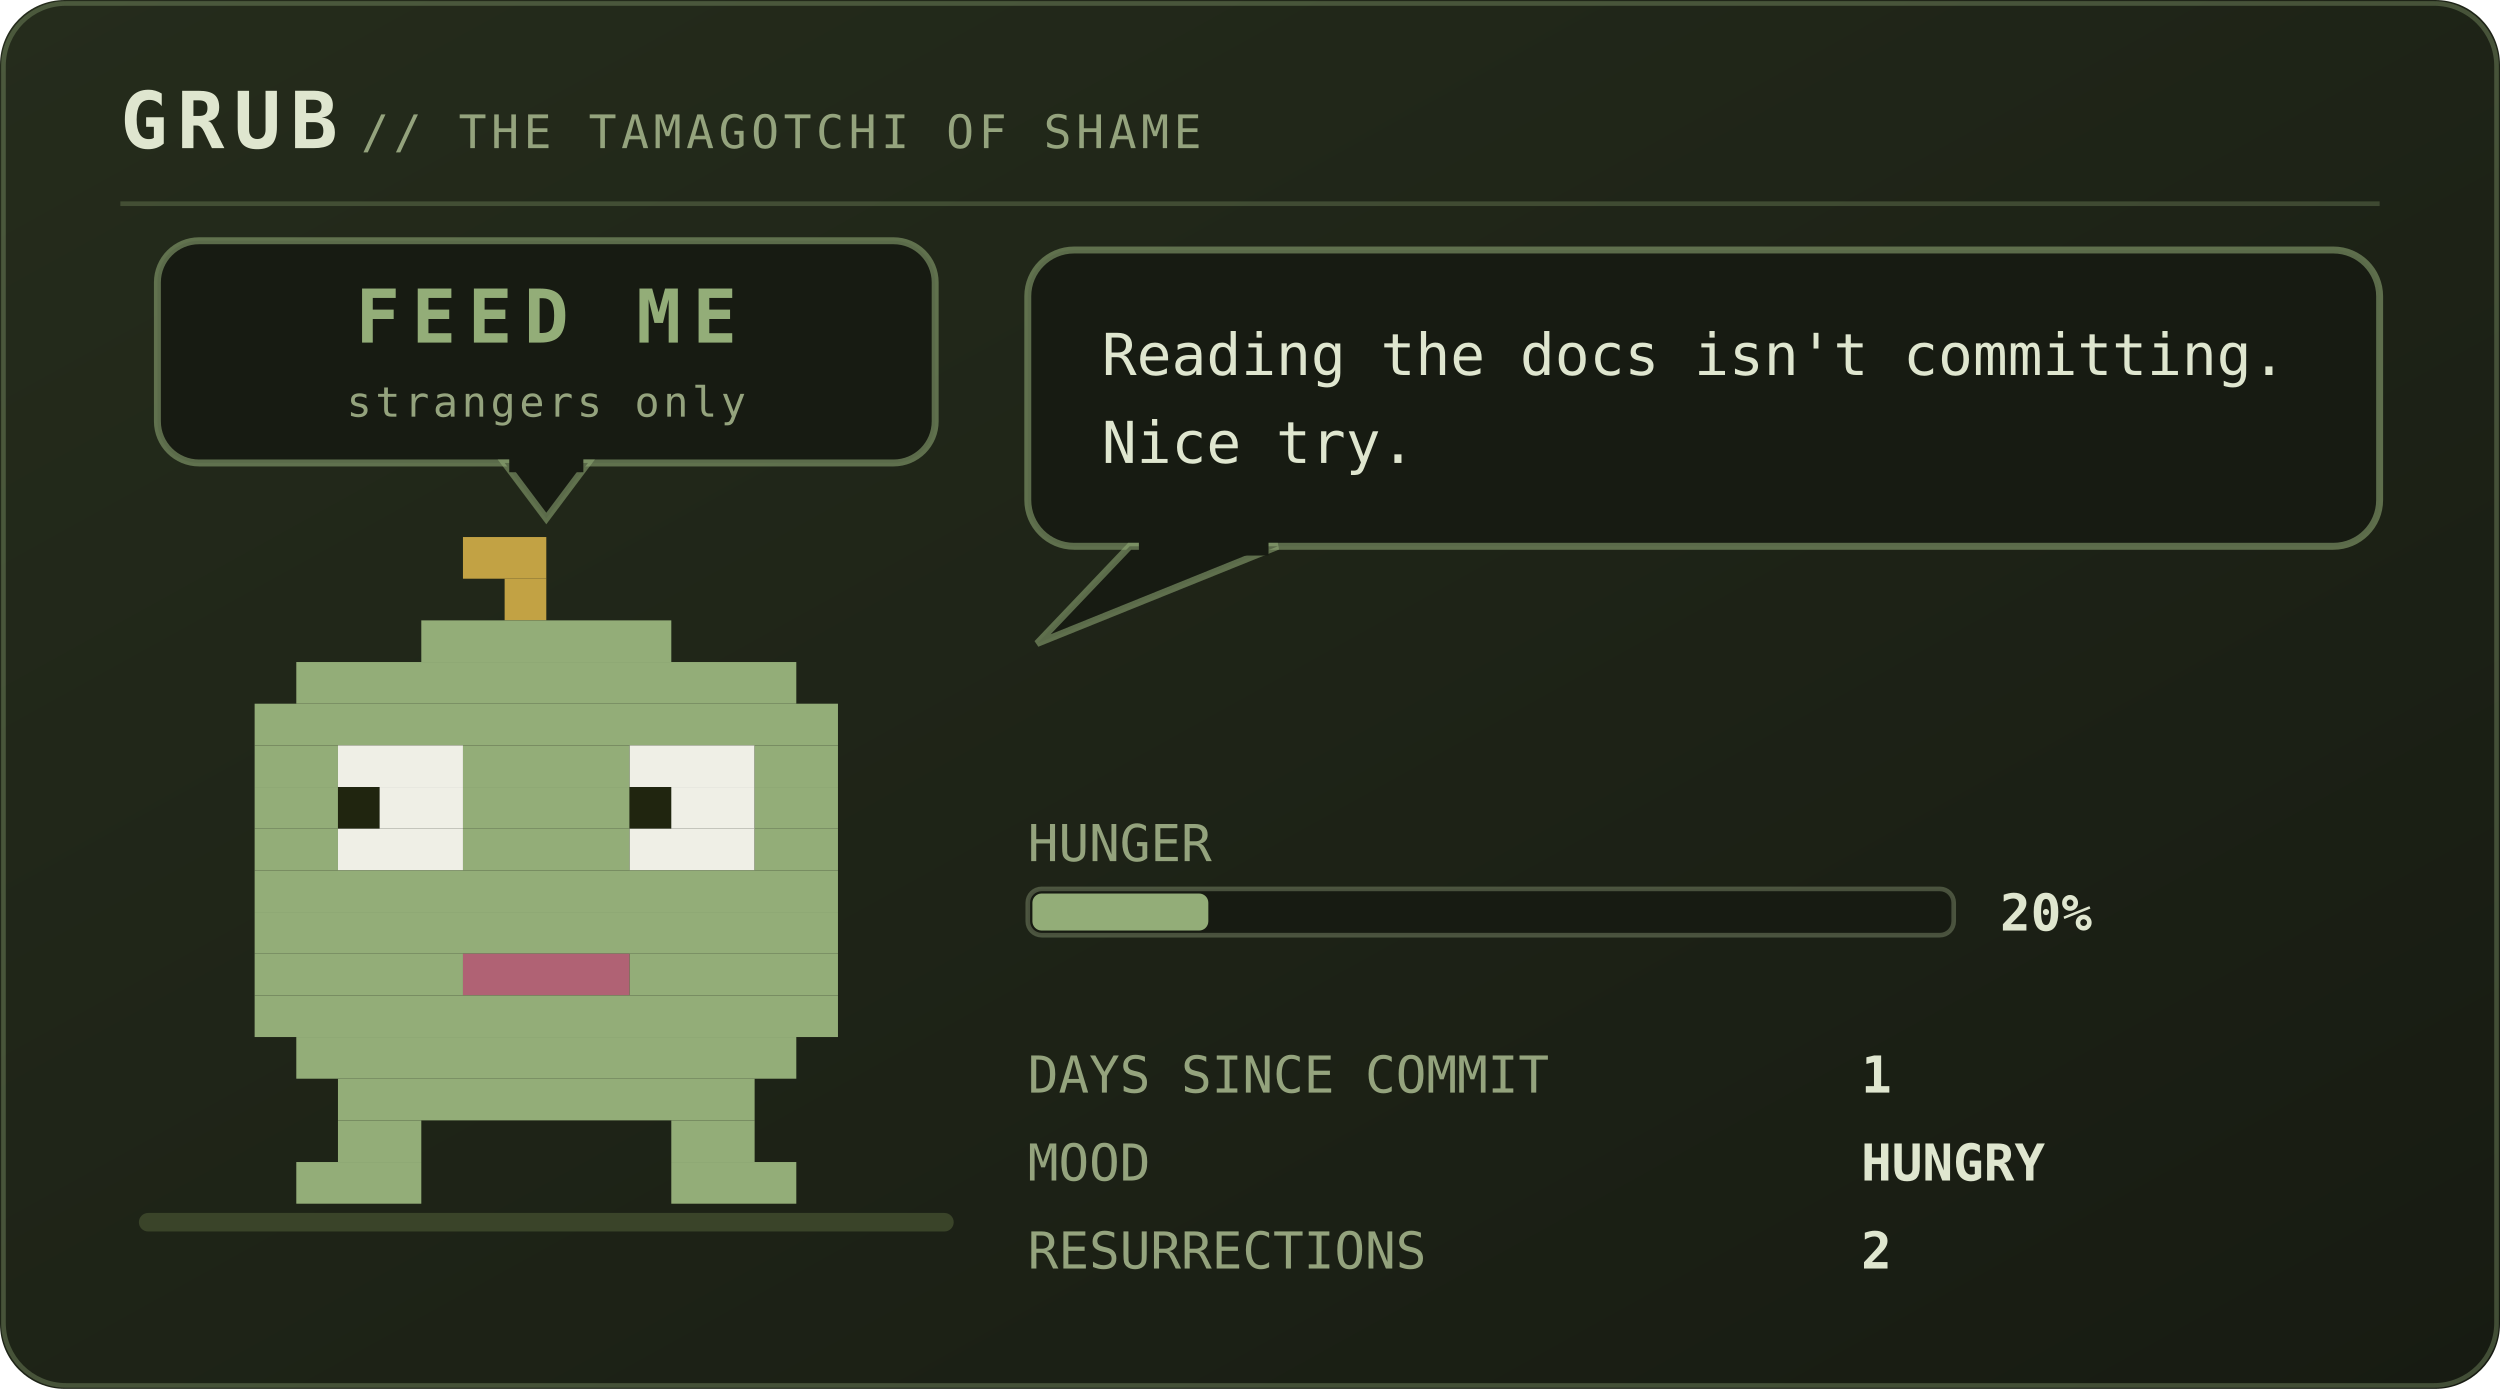
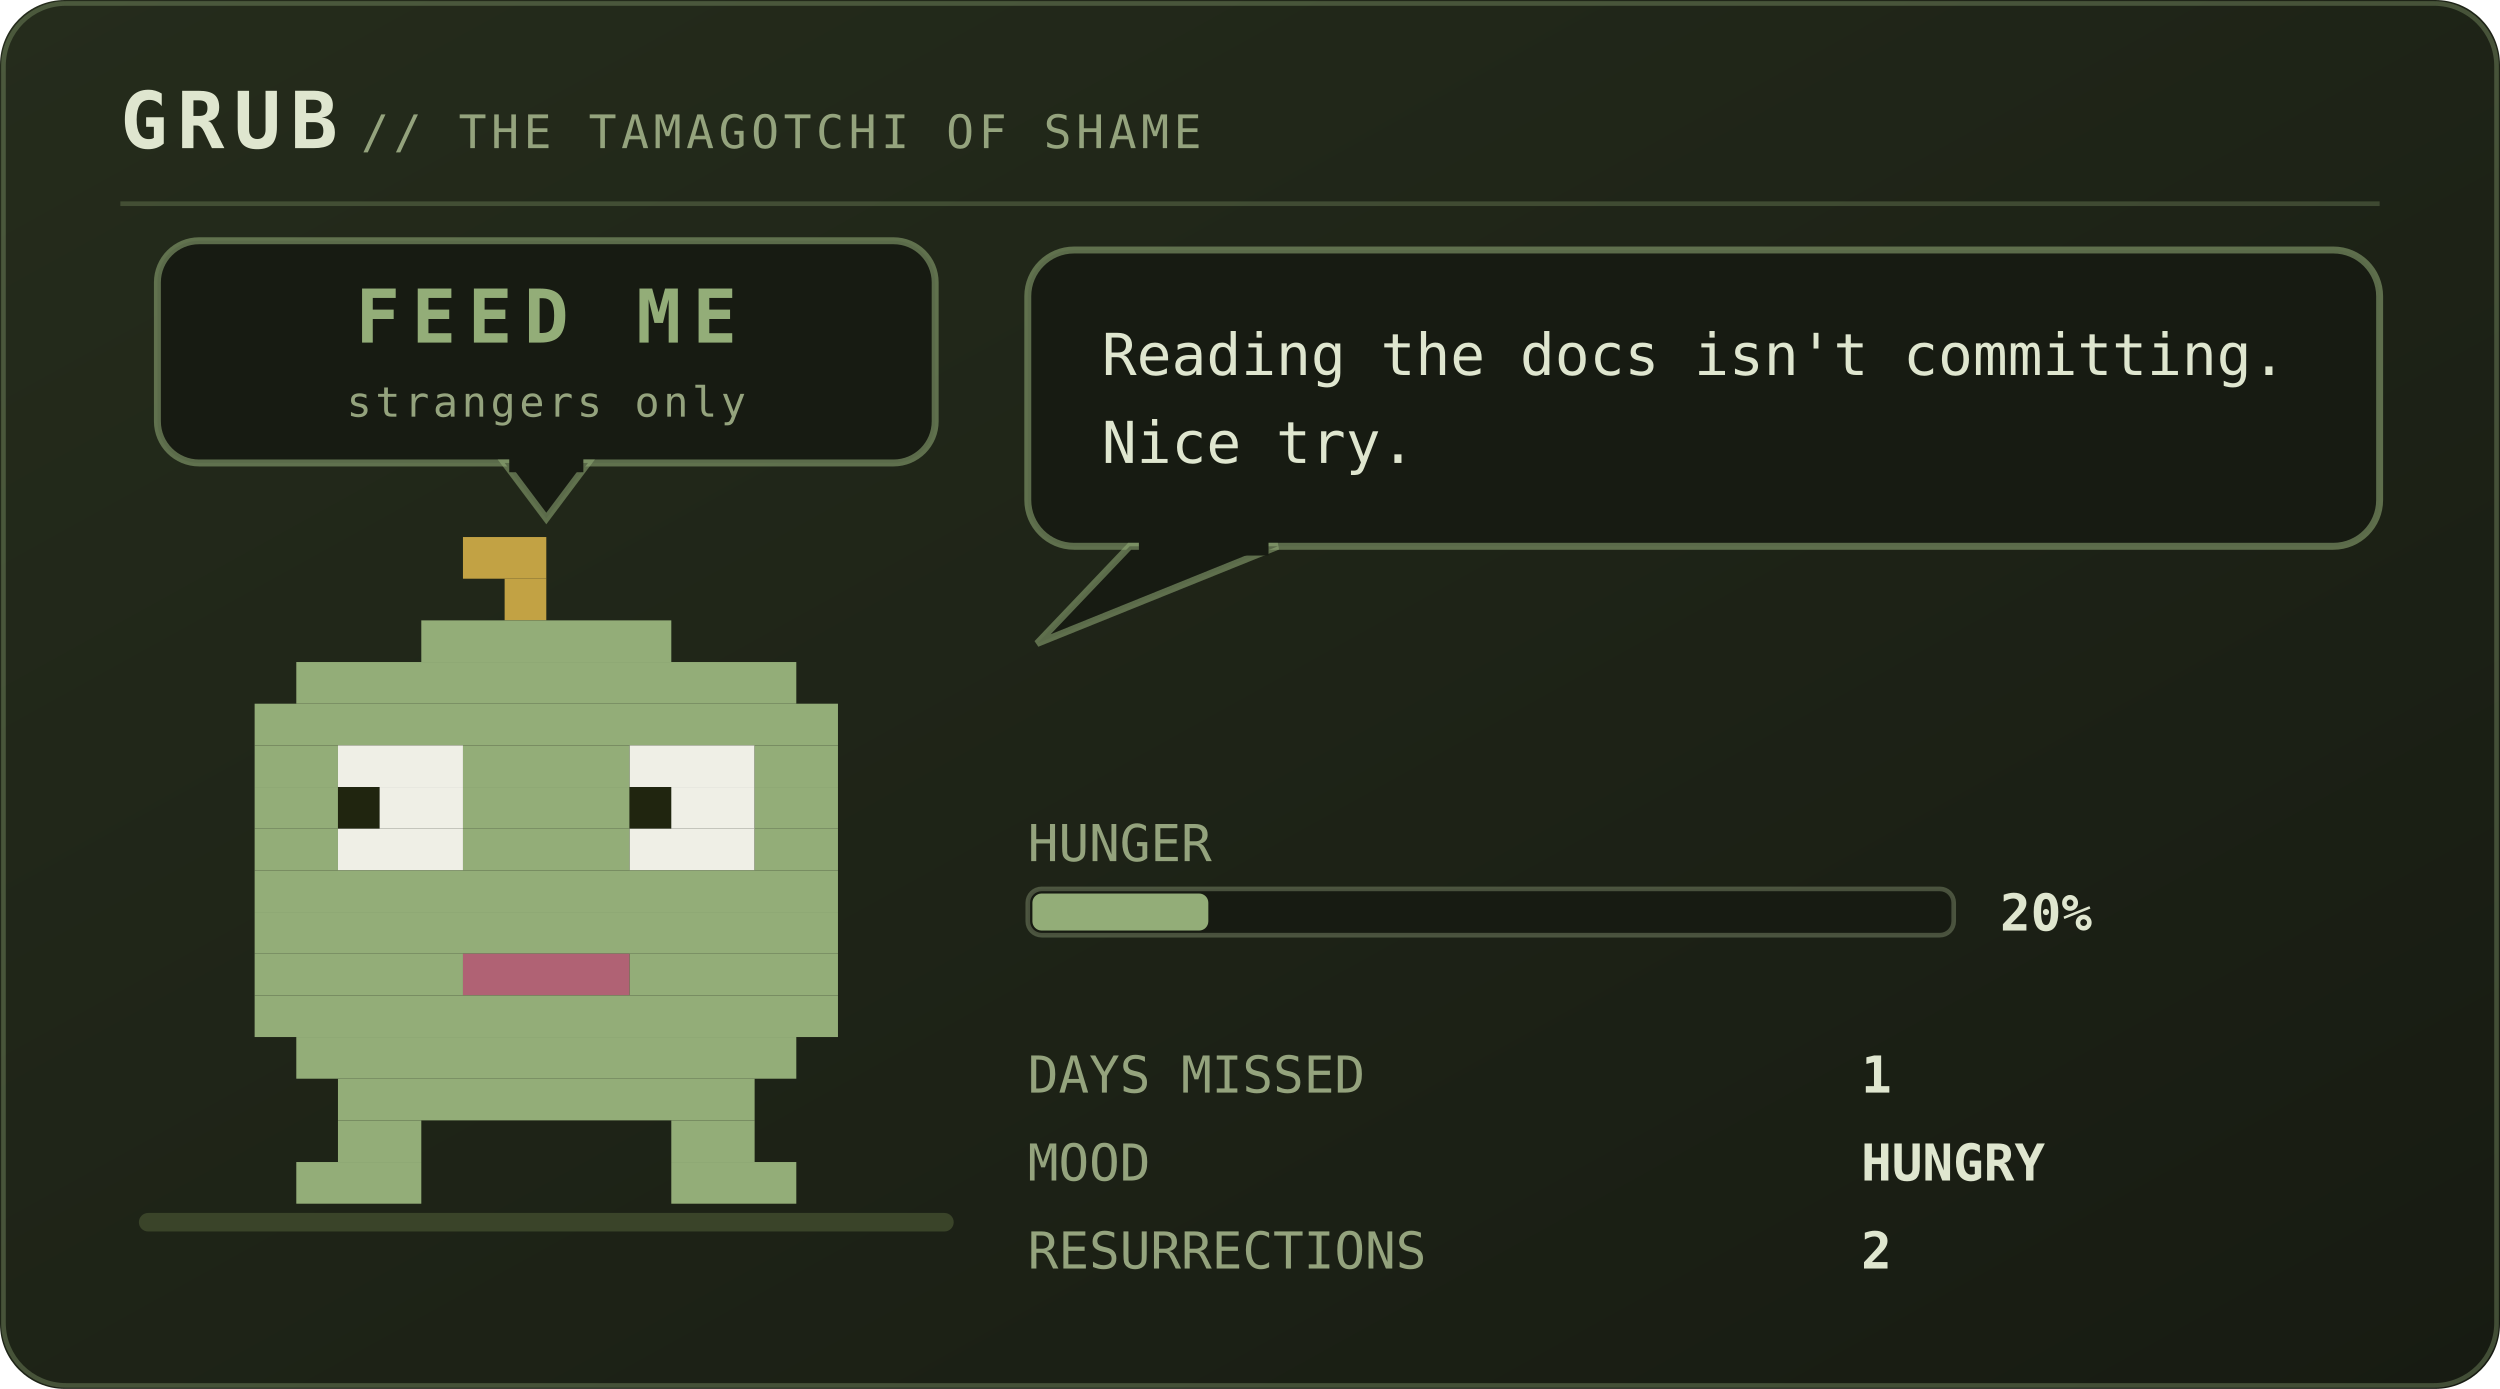
<svg xmlns="http://www.w3.org/2000/svg" viewBox="0 0 540 300" width="540" height="300" role="img" aria-labelledby="pett petd">
  <defs>
    <linearGradient id="petbg" x1="0" y1="0" x2="1" y2="1">
      <stop offset="0" stop-color="#252c1c" />
      <stop offset="1" stop-color="#171b12" />
    </linearGradient>
  </defs>
  <style>
    .mono{font-family:ui-monospace,SFMono-Regular,Menlo,Consolas,"DejaVu Sans Mono",monospace}
    .brand{font-size:17px;font-weight:700;letter-spacing:2px;fill:#dfe6cf}
    .sub{font-size:10px;letter-spacing:1px;fill:#94a37d}
    .say{font-size:12.5px;fill:#dfe6cf}
    .stat{font-size:11px;fill:#94a37d}
    .val{font-size:11px;fill:#dfe6cf;font-weight:700}
    .call{font-size:16px;font-weight:700;letter-spacing:2.5px;fill:#93ad78}
    .callsub{font-size:9px;letter-spacing:0.8px;fill:#94a37d}
    .who{font-weight:700;fill:#93ad78}
    .lid{opacity:0;animation:blink 5.4s steps(1) infinite}
    .bubble{animation:breathe 5s ease-in-out infinite}
    .meter{animation:meterpulse 2.6s ease-in-out infinite}
    
    
    
    
    .plea{animation:bob 2.1s ease-in-out infinite}
    .beat{animation:beat 2.1s ease-in-out infinite}
    @keyframes bob{0%,100%{transform:translateY(0)}50%{transform:translateY(-5px)}}
    @keyframes beat{0%,100%{opacity:1}50%{opacity:.25}}
    @keyframes blink{0%,93%{opacity:0}94%,97%{opacity:1}98%,100%{opacity:0}}
    @keyframes breathe{0%,100%{opacity:1}50%{opacity:.86}}
    @keyframes meterpulse{0%,100%{opacity:1}50%{opacity:.6}}
    @keyframes tear{0%,100%{opacity:0;transform:translateX(0)}12%{opacity:.55;transform:translateX(-4px)}18%{opacity:0}61%{opacity:.4;transform:translateX(5px)}67%{opacity:0}}
    @keyframes desat{0%,100%{filter:saturate(.35)}50%{filter:saturate(0) contrast(1.25)}}
    @keyframes twinkle{0%,100%{opacity:.25}50%{opacity:1}}
    @keyframes flash{0%{opacity:.8}100%{opacity:0}}
    @keyframes spin{to{transform:rotate(360deg)}}
</style>
  <rect width="540" height="300" rx="14" fill="url(#petbg)" />
  <rect x="0.75" y="0.75" width="538.5" height="298.5" rx="13.5" fill="none" stroke="#93ad78" stroke-opacity="0.35" />
  <text class="mono brand" x="26" y="32">GRUB</text>
  <text class="mono sub" x="78" y="32">// THE TAMAGOTCHI OF SHAME</text>
  <line x1="26" y1="44" x2="514" y2="44" stroke="#93ad78" stroke-opacity="0.28" />
  <rect x="30" y="262" width="176" height="4" rx="2" fill="#3a4429" />
  <g class="plea">
    <rect x="34" y="52" width="168" height="48" rx="9" fill="#171b12" stroke="#93ad78" stroke-opacity="0.55" stroke-width="1.5" />
    <path d="M109 100 L127 100 L118 112 Z" fill="#171b12" stroke="#93ad78" stroke-opacity="0.55" stroke-width="1.5" />
    <rect x="110" y="98" width="16" height="4" fill="#171b12" />
    <text class="mono call" x="118" y="74" text-anchor="middle" font-size="16.0">FEED ME</text>
    <text class="mono callsub beat" x="118" y="90" text-anchor="middle" font-size="9.0">strangers only</text>
  </g>
  <g transform="translate(46 116)">
    <g>
      <g>
        <g>
          <animateTransform attributeName="transform" type="translate" values="0 0; 0 -3; 0 0" dur="4.2s" repeatCount="indefinite" additive="sum" />
          <rect x="54" y="0" width="18" height="9" fill="#c2a244" />
          <rect x="63" y="9" width="9" height="9" fill="#c2a244" />
          <rect x="45" y="18" width="54" height="9" fill="#93ad78" />
          <rect x="18" y="27" width="108" height="9" fill="#93ad78" />
          <rect x="9" y="36" width="126" height="9" fill="#93ad78" />
          <rect x="9" y="45" width="18" height="9" fill="#93ad78" />
          <rect x="27" y="45" width="27" height="9" fill="#efefe6" />
          <rect x="54" y="45" width="36" height="9" fill="#93ad78" />
          <rect x="90" y="45" width="27" height="9" fill="#efefe6" />
          <rect x="117" y="45" width="18" height="9" fill="#93ad78" />
          <rect x="9" y="54" width="18" height="9" fill="#93ad78" />
          <rect x="27" y="54" width="9" height="9" fill="#20250f" />
          <rect x="36" y="54" width="18" height="9" fill="#efefe6" />
          <rect x="54" y="54" width="36" height="9" fill="#93ad78" />
          <rect x="90" y="54" width="9" height="9" fill="#20250f" />
          <rect x="99" y="54" width="18" height="9" fill="#efefe6" />
          <rect x="117" y="54" width="18" height="9" fill="#93ad78" />
          <rect x="9" y="63" width="18" height="9" fill="#93ad78" />
          <rect x="27" y="63" width="27" height="9" fill="#efefe6" />
          <rect x="54" y="63" width="36" height="9" fill="#93ad78" />
          <rect x="90" y="63" width="27" height="9" fill="#efefe6" />
          <rect x="117" y="63" width="18" height="9" fill="#93ad78" />
          <rect x="9" y="72" width="126" height="9" fill="#93ad78" />
          <rect x="9" y="81" width="126" height="9" fill="#93ad78" />
          <rect x="9" y="90" width="45" height="9" fill="#93ad78" />
          <rect x="54" y="90" width="36" height="9" fill="#b06274" />
          <rect x="90" y="90" width="45" height="9" fill="#93ad78" />
          <rect x="9" y="99" width="126" height="9" fill="#93ad78" />
          <rect x="18" y="108" width="108" height="9" fill="#93ad78" />
          <rect x="27" y="117" width="90" height="9" fill="#93ad78" />
          <rect x="27" y="126" width="18" height="9" fill="#93ad78" />
          <rect x="99" y="126" width="18" height="9" fill="#93ad78" />
          <rect x="18" y="135" width="27" height="9" fill="#93ad78" />
          <rect x="99" y="135" width="27" height="9" fill="#93ad78" />
          <rect class="lid" x="27" y="45" width="27" height="27" fill="#93ad78" />
          <rect class="lid" x="90" y="45" width="27" height="27" fill="#93ad78" />
        </g>
      </g>
    </g>
  </g>
  <g class="bubble">
    <rect x="222" y="54" width="292" height="64" rx="10" fill="#171b12" stroke="#93ad78" stroke-opacity="0.55" stroke-width="1.5" />
    <path d="M244 118 L224 139 L276 118 Z" fill="#171b12" stroke="#93ad78" stroke-opacity="0.55" stroke-width="1.5" />
    <rect x="246" y="116" width="28" height="4" fill="#171b12" />
    <text class="mono say" x="238" y="81">Reading the docs isn't committing.</text>
    <text class="mono say" x="238" y="100">Nice try.</text>
  </g>
  <text class="mono stat" x="222" y="186">HUNGER</text>
  <rect x="222" y="192" width="200" height="10" rx="3" fill="#171b12" stroke="#94a37d" stroke-opacity="0.4" />
  <rect x="223" y="193" width="38" height="8" rx="2" fill="#93ad78" />
  <text class="mono val" x="432" y="201">20%</text>
-   <text class="mono stat" x="222" y="236">DAYS SINCE COMMIT</text>
+   <text class="mono stat" x="222" y="236">DAYS MISSED</text>
  <text class="mono val" x="402" y="236">1</text>
  <text class="mono stat" x="222" y="255">MOOD</text>
  <text class="mono val" x="402" y="255">HUNGRY</text>
  <text class="mono stat" x="222" y="274">RESURRECTIONS</text>
  <text class="mono val" x="402" y="274">2</text>
</svg>
